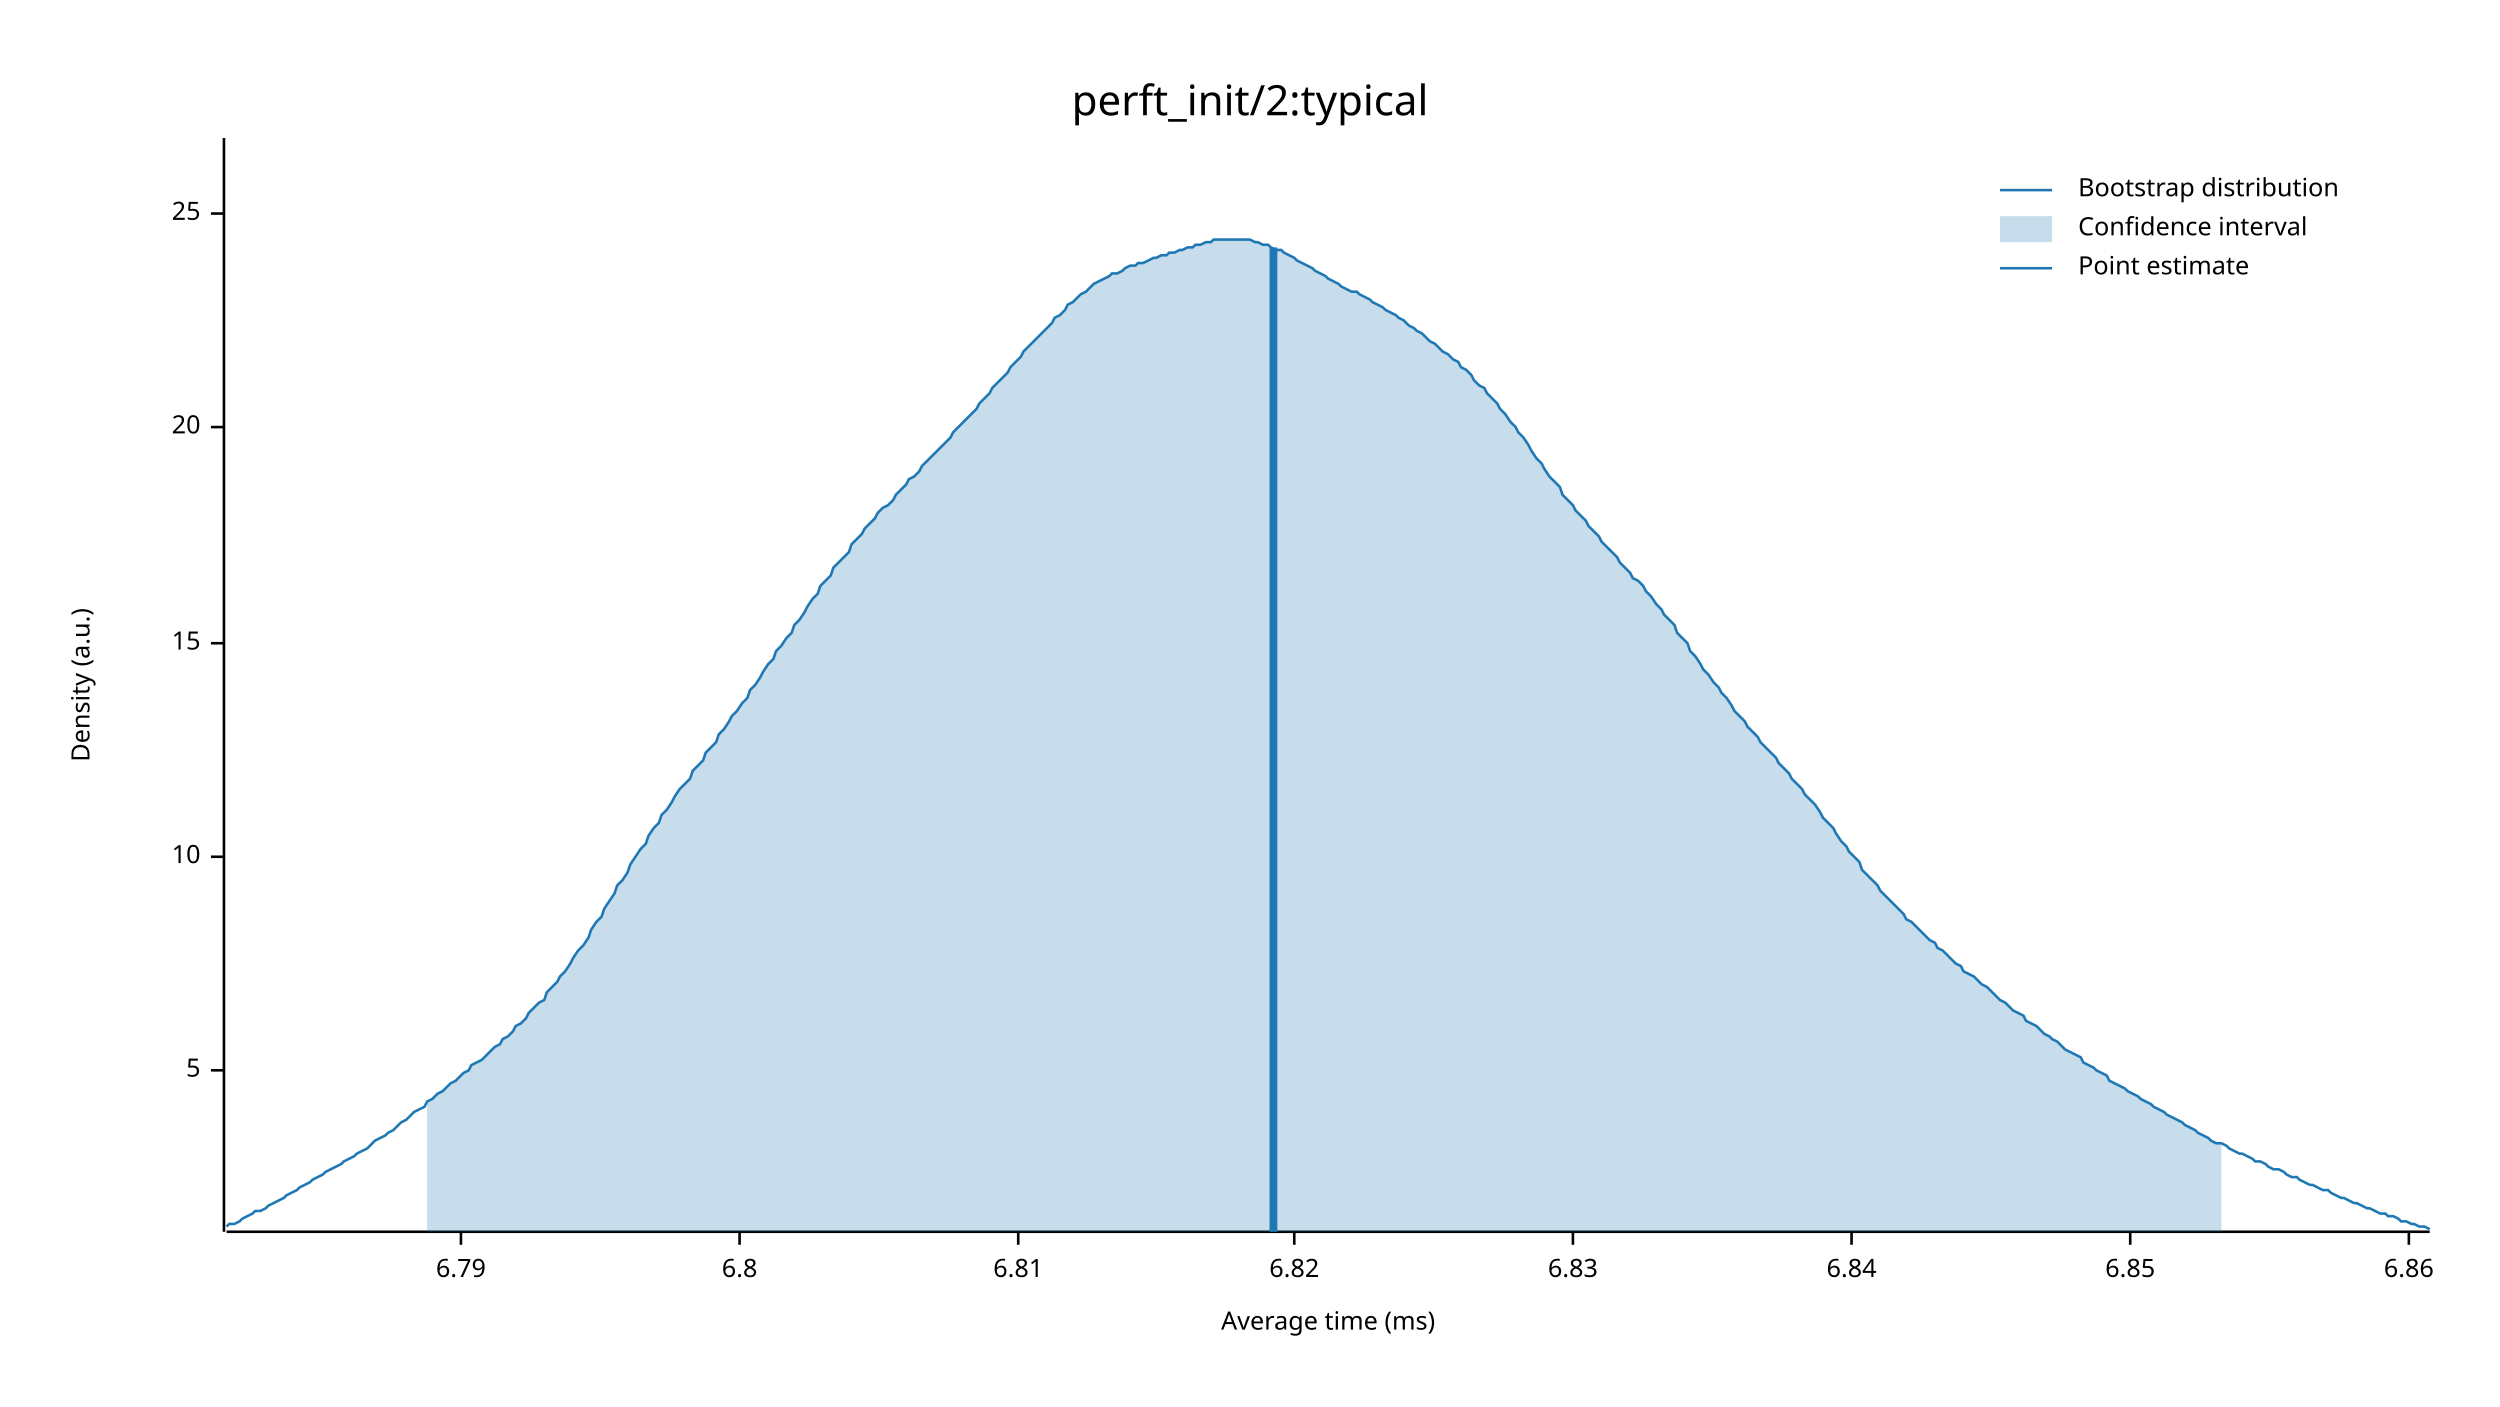
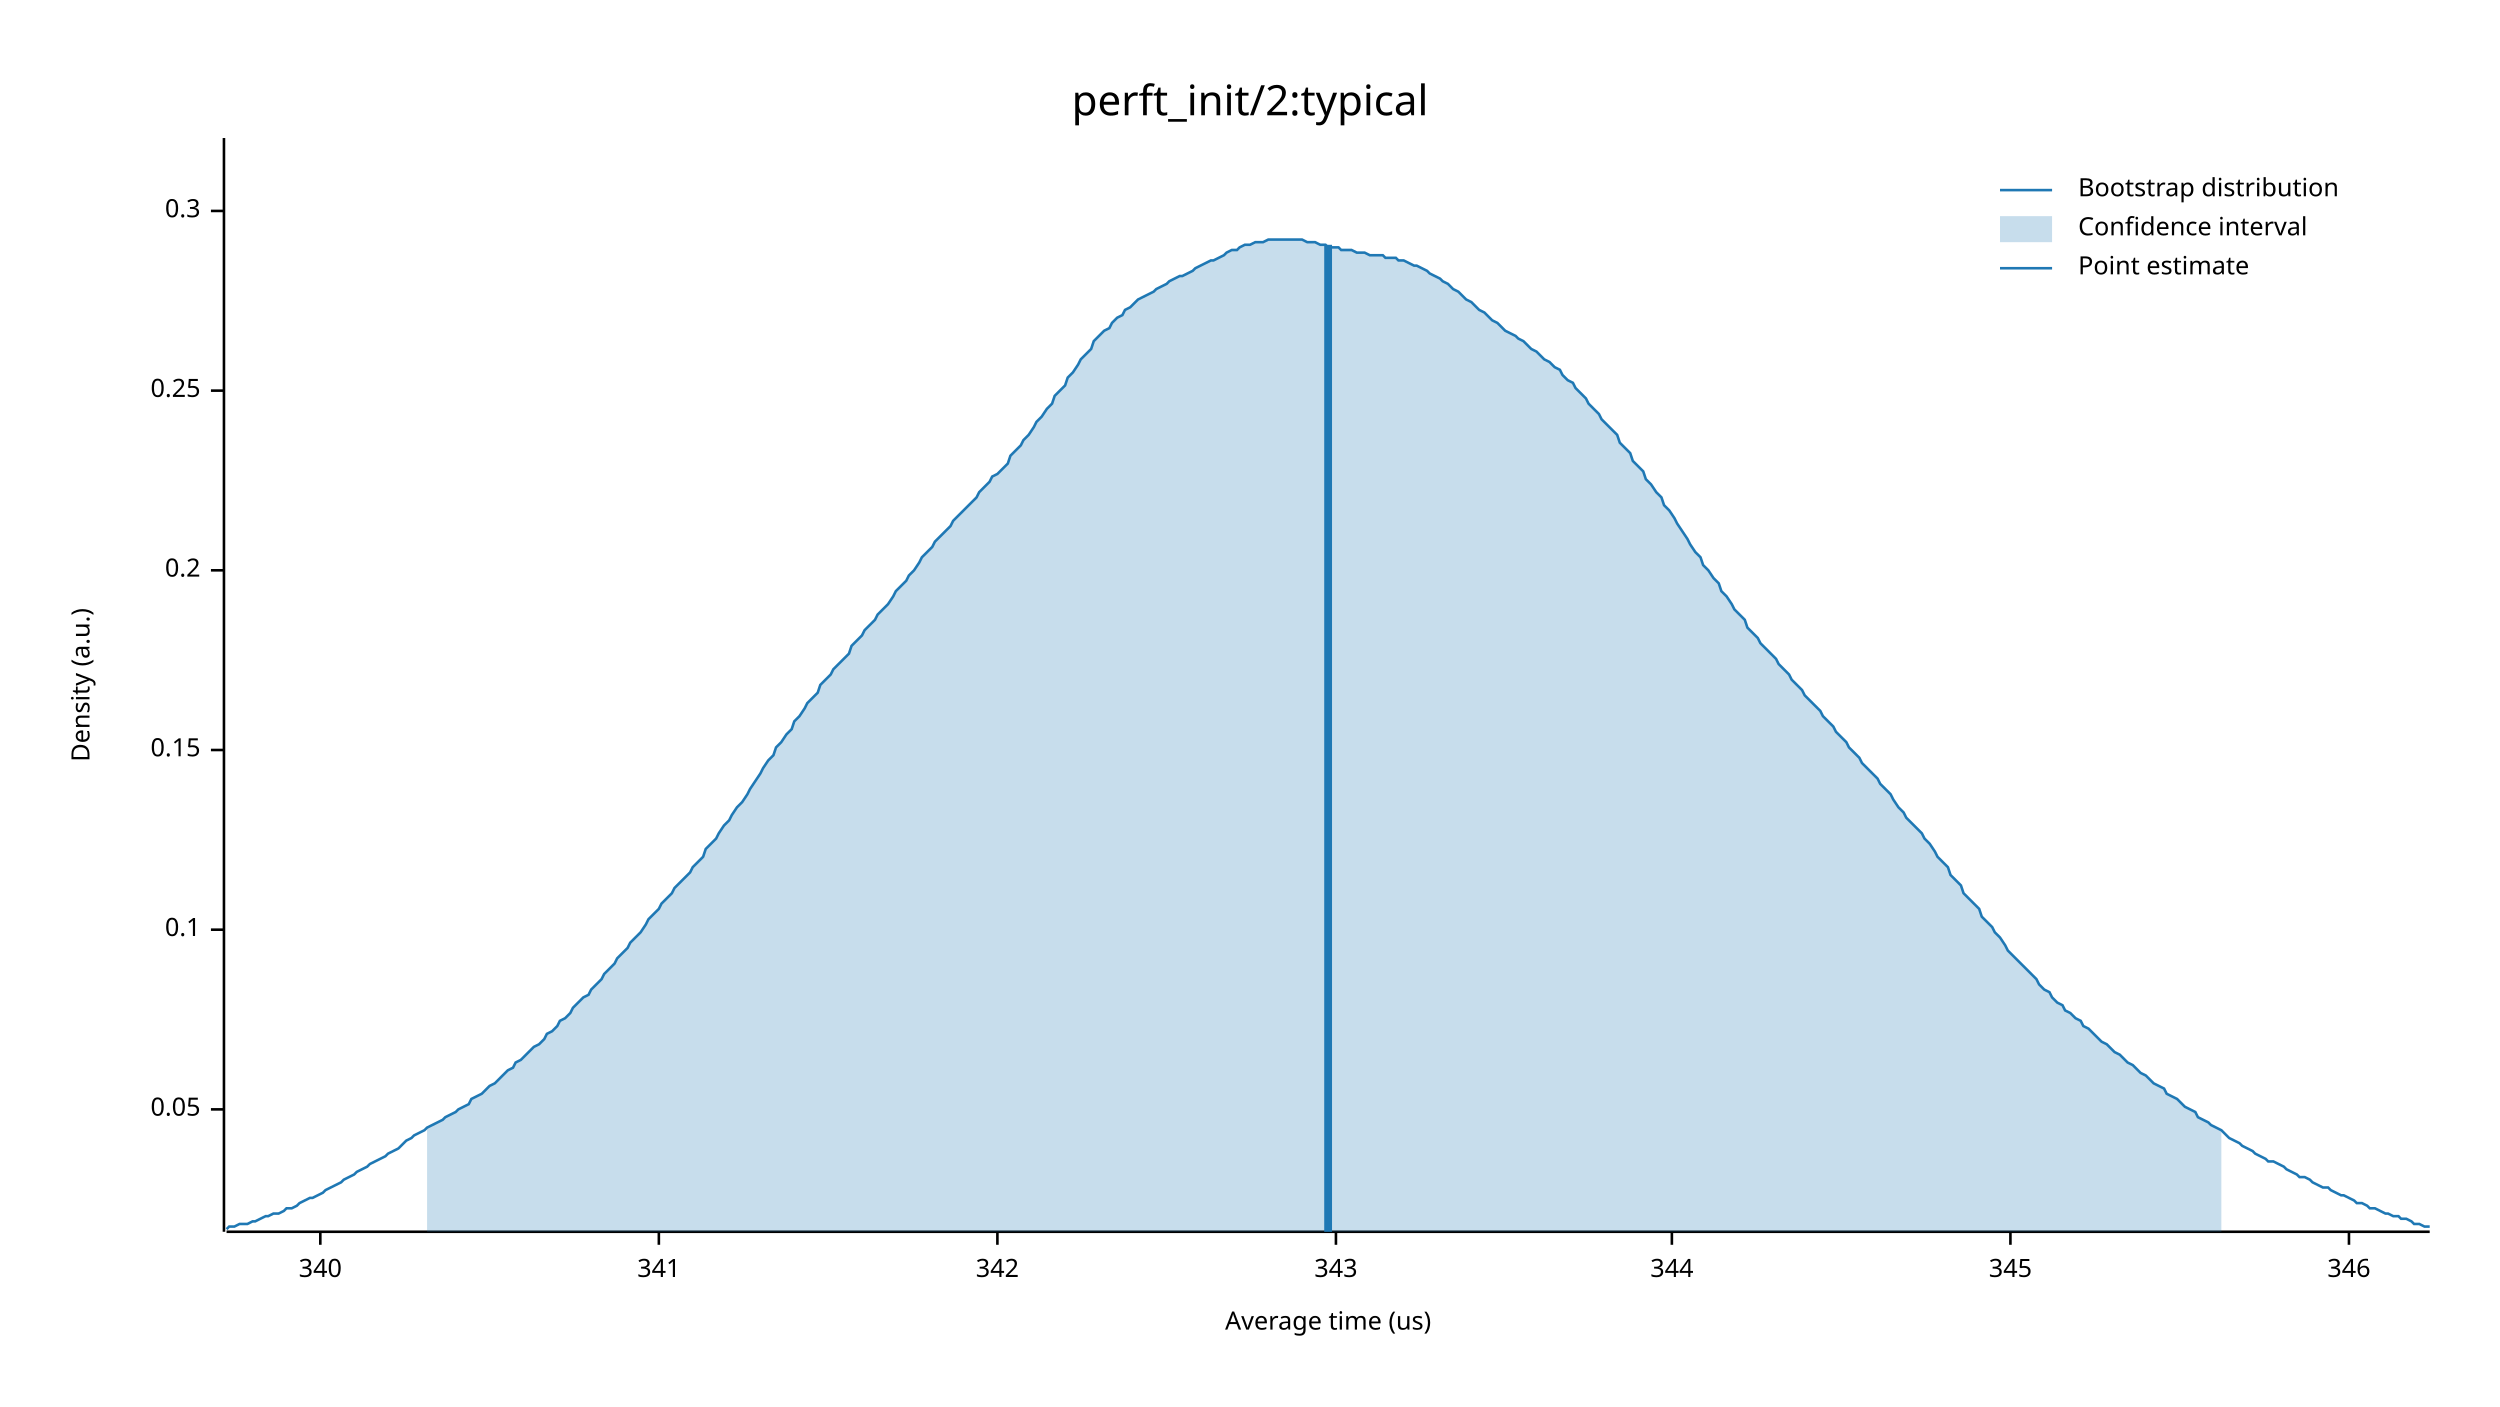
<svg xmlns="http://www.w3.org/2000/svg" width="960" height="540" viewBox="0 0 960 540">
  <text x="480" y="32" dy="0.76em" text-anchor="middle" font-family="sans-serif" font-size="16.129" opacity="1" fill="#000000">
perft_init/2:typical
</text>
  <text x="27" y="263" dy="0.76em" text-anchor="middle" font-family="sans-serif" font-size="9.677" opacity="1" fill="#000000" transform="rotate(270, 27, 263)">
Density (a.u.)
</text>
  <text x="510" y="513" dy="-0.5ex" text-anchor="middle" font-family="sans-serif" font-size="9.677" opacity="1" fill="#000000">
- Average time (ms)
+ Average time (us)
</text>
  <polyline fill="none" opacity="1" stroke="#000000" stroke-width="1" points="86,53 86,473 " />
-   <text x="77" y="411" dy="0.5ex" text-anchor="end" font-family="sans-serif" font-size="9.677" opacity="1" fill="#000000">
- 5
+   <text x="77" y="426" dy="0.5ex" text-anchor="end" font-family="sans-serif" font-size="9.677" opacity="1" fill="#000000">
+ 0.05
</text>
-   <polyline fill="none" opacity="1" stroke="#000000" stroke-width="1" points="81,411 86,411 " />
-   <text x="77" y="329" dy="0.5ex" text-anchor="end" font-family="sans-serif" font-size="9.677" opacity="1" fill="#000000">
- 10
+   <polyline fill="none" opacity="1" stroke="#000000" stroke-width="1" points="81,426 86,426 " />
+   <text x="77" y="357" dy="0.5ex" text-anchor="end" font-family="sans-serif" font-size="9.677" opacity="1" fill="#000000">
+ 0.1
</text>
-   <polyline fill="none" opacity="1" stroke="#000000" stroke-width="1" points="81,329 86,329 " />
-   <text x="77" y="247" dy="0.5ex" text-anchor="end" font-family="sans-serif" font-size="9.677" opacity="1" fill="#000000">
- 15
+   <polyline fill="none" opacity="1" stroke="#000000" stroke-width="1" points="81,357 86,357 " />
+   <text x="77" y="288" dy="0.5ex" text-anchor="end" font-family="sans-serif" font-size="9.677" opacity="1" fill="#000000">
+ 0.15
</text>
-   <polyline fill="none" opacity="1" stroke="#000000" stroke-width="1" points="81,247 86,247 " />
-   <text x="77" y="164" dy="0.5ex" text-anchor="end" font-family="sans-serif" font-size="9.677" opacity="1" fill="#000000">
- 20
+   <polyline fill="none" opacity="1" stroke="#000000" stroke-width="1" points="81,288 86,288 " />
+   <text x="77" y="219" dy="0.5ex" text-anchor="end" font-family="sans-serif" font-size="9.677" opacity="1" fill="#000000">
+ 0.2
</text>
-   <polyline fill="none" opacity="1" stroke="#000000" stroke-width="1" points="81,164 86,164 " />
-   <text x="77" y="82" dy="0.5ex" text-anchor="end" font-family="sans-serif" font-size="9.677" opacity="1" fill="#000000">
- 25
+   <polyline fill="none" opacity="1" stroke="#000000" stroke-width="1" points="81,219 86,219 " />
+   <text x="77" y="150" dy="0.5ex" text-anchor="end" font-family="sans-serif" font-size="9.677" opacity="1" fill="#000000">
+ 0.25
</text>
-   <polyline fill="none" opacity="1" stroke="#000000" stroke-width="1" points="81,82 86,82 " />
+   <polyline fill="none" opacity="1" stroke="#000000" stroke-width="1" points="81,150 86,150 " />
+   <text x="77" y="81" dy="0.5ex" text-anchor="end" font-family="sans-serif" font-size="9.677" opacity="1" fill="#000000">
+ 0.3
+ </text>
+   <polyline fill="none" opacity="1" stroke="#000000" stroke-width="1" points="81,81 86,81 " />
  <polyline fill="none" opacity="1" stroke="#000000" stroke-width="1" points="87,473 933,473 " />
-   <text x="177" y="483" dy="0.76em" text-anchor="middle" font-family="sans-serif" font-size="9.677" opacity="1" fill="#000000">
- 6.79
+   <text x="123" y="483" dy="0.76em" text-anchor="middle" font-family="sans-serif" font-size="9.677" opacity="1" fill="#000000">
+ 340
</text>
-   <polyline fill="none" opacity="1" stroke="#000000" stroke-width="1" points="177,473 177,478 " />
-   <text x="284" y="483" dy="0.76em" text-anchor="middle" font-family="sans-serif" font-size="9.677" opacity="1" fill="#000000">
- 6.8
+   <polyline fill="none" opacity="1" stroke="#000000" stroke-width="1" points="123,473 123,478 " />
+   <text x="253" y="483" dy="0.76em" text-anchor="middle" font-family="sans-serif" font-size="9.677" opacity="1" fill="#000000">
+ 341
</text>
-   <polyline fill="none" opacity="1" stroke="#000000" stroke-width="1" points="284,473 284,478 " />
-   <text x="391" y="483" dy="0.76em" text-anchor="middle" font-family="sans-serif" font-size="9.677" opacity="1" fill="#000000">
- 6.81
+   <polyline fill="none" opacity="1" stroke="#000000" stroke-width="1" points="253,473 253,478 " />
+   <text x="383" y="483" dy="0.76em" text-anchor="middle" font-family="sans-serif" font-size="9.677" opacity="1" fill="#000000">
+ 342
</text>
-   <polyline fill="none" opacity="1" stroke="#000000" stroke-width="1" points="391,473 391,478 " />
-   <text x="497" y="483" dy="0.76em" text-anchor="middle" font-family="sans-serif" font-size="9.677" opacity="1" fill="#000000">
- 6.82
+   <polyline fill="none" opacity="1" stroke="#000000" stroke-width="1" points="383,473 383,478 " />
+   <text x="513" y="483" dy="0.76em" text-anchor="middle" font-family="sans-serif" font-size="9.677" opacity="1" fill="#000000">
+ 343
</text>
-   <polyline fill="none" opacity="1" stroke="#000000" stroke-width="1" points="497,473 497,478 " />
-   <text x="604" y="483" dy="0.76em" text-anchor="middle" font-family="sans-serif" font-size="9.677" opacity="1" fill="#000000">
- 6.83
+   <polyline fill="none" opacity="1" stroke="#000000" stroke-width="1" points="513,473 513,478 " />
+   <text x="642" y="483" dy="0.76em" text-anchor="middle" font-family="sans-serif" font-size="9.677" opacity="1" fill="#000000">
+ 344
</text>
-   <polyline fill="none" opacity="1" stroke="#000000" stroke-width="1" points="604,473 604,478 " />
-   <text x="711" y="483" dy="0.76em" text-anchor="middle" font-family="sans-serif" font-size="9.677" opacity="1" fill="#000000">
- 6.84
+   <polyline fill="none" opacity="1" stroke="#000000" stroke-width="1" points="642,473 642,478 " />
+   <text x="772" y="483" dy="0.76em" text-anchor="middle" font-family="sans-serif" font-size="9.677" opacity="1" fill="#000000">
+ 345
</text>
-   <polyline fill="none" opacity="1" stroke="#000000" stroke-width="1" points="711,473 711,478 " />
-   <text x="818" y="483" dy="0.76em" text-anchor="middle" font-family="sans-serif" font-size="9.677" opacity="1" fill="#000000">
- 6.85
+   <polyline fill="none" opacity="1" stroke="#000000" stroke-width="1" points="772,473 772,478 " />
+   <text x="902" y="483" dy="0.76em" text-anchor="middle" font-family="sans-serif" font-size="9.677" opacity="1" fill="#000000">
+ 346
</text>
-   <polyline fill="none" opacity="1" stroke="#000000" stroke-width="1" points="818,473 818,478 " />
-   <text x="925" y="483" dy="0.76em" text-anchor="middle" font-family="sans-serif" font-size="9.677" opacity="1" fill="#000000">
- 6.86
- </text>
-   <polyline fill="none" opacity="1" stroke="#000000" stroke-width="1" points="925,473 925,478 " />
-   <polyline fill="none" opacity="1" stroke="#1F78B4" stroke-width="1" points="87,471 88,470 90,470 92,469 93,468 95,467 97,466 98,465 100,465 102,464 103,463 105,462 107,461 109,460 110,459 112,458 114,457 115,456 117,455 119,454 120,453 122,452 124,451 125,450 127,449 129,448 131,447 132,446 134,445 136,444 137,443 139,442 141,441 142,440 144,438 146,437 148,436 149,435 151,434 153,432 154,431 156,430 158,428 159,427 161,426 163,425 164,423 166,422 168,420 170,419 171,418 173,416 175,415 176,414 178,412 180,411 181,409 183,408 185,407 187,405 188,404 190,402 192,401 193,399 195,398 197,396 198,394 200,393 202,391 203,389 205,387 207,385 209,384 210,381 212,379 214,377 215,375 217,373 219,370 220,368 222,365 224,363 226,360 227,357 229,354 231,352 232,349 234,346 236,343 237,340 239,338 241,335 242,332 244,329 246,326 248,324 249,321 251,318 253,316 254,313 256,311 258,308 259,306 261,303 263,301 265,299 266,296 268,294 270,292 271,289 273,287 275,285 276,282 278,280 280,277 281,275 283,273 285,270 287,268 288,265 290,263 292,260 293,258 295,255 297,253 298,250 300,248 302,245 304,243 305,240 307,238 309,235 310,233 312,230 314,228 315,225 317,223 319,221 320,218 322,216 324,214 326,212 327,209 329,207 331,205 332,203 334,201 336,199 337,197 339,195 341,194 343,192 344,190 346,188 348,186 349,184 351,183 353,181 354,179 356,177 358,175 359,174 361,172 363,170 365,168 366,166 368,164 370,162 371,161 373,159 375,157 376,155 378,153 380,151 381,149 383,147 385,145 387,143 388,141 390,139 392,137 393,135 395,133 397,131 398,130 400,128 402,126 404,124 405,122 407,121 409,119 410,117 412,116 414,114 415,113 417,112 419,110 420,109 422,108 424,107 426,106 427,105 429,105 431,104 432,103 434,102 436,102 437,101 439,101 441,100 443,99 444,99 446,98 448,98 449,97 451,97 453,96 454,96 456,95 458,95 459,94 461,94 463,93 465,93 466,92 468,92 470,92 471,92 473,92 475,92 476,92 478,92 480,92 482,93 483,93 485,94 487,94 488,95 490,96 492,96 493,97 495,98 497,99 498,100 500,101 502,102 504,103 505,104 507,105 509,106 510,107 512,108 514,109 515,110 517,111 519,112 521,112 522,113 524,114 526,115 527,116 529,117 531,118 532,119 534,120 536,121 537,122 539,123 541,125 543,126 544,127 546,128 548,130 549,131 551,132 553,134 554,135 556,136 558,138 560,139 561,141 563,142 565,144 566,146 568,148 570,149 571,151 573,153 575,155 576,157 578,159 580,162 582,164 583,166 585,168 587,171 588,173 590,176 592,178 593,180 595,183 597,185 599,187 600,190 602,192 604,194 605,196 607,198 609,200 610,202 612,204 614,206 615,208 617,210 619,212 621,214 622,216 624,218 626,220 627,222 629,223 631,225 632,227 634,229 636,232 638,234 639,236 641,238 643,240 644,243 646,245 648,247 649,250 651,252 653,255 654,257 656,259 658,262 660,264 661,266 663,268 665,271 666,273 668,275 670,277 671,279 673,281 675,283 676,285 678,287 680,289 682,291 683,293 685,295 687,297 688,299 690,301 692,303 693,305 695,307 697,309 699,312 700,314 702,316 704,318 705,320 707,323 709,325 710,327 712,329 714,331 715,334 717,336 719,338 721,340 722,342 724,344 726,346 727,347 729,349 731,351 732,353 734,354 736,356 738,358 739,359 741,361 743,362 744,364 746,365 748,367 749,368 751,370 753,371 754,373 756,374 758,375 760,377 761,378 763,379 765,381 766,382 768,384 770,385 771,386 773,388 775,389 777,390 778,392 780,393 782,394 783,395 785,397 787,398 788,399 790,400 792,402 793,403 795,404 797,405 799,406 800,408 802,409 804,410 805,411 807,412 809,413 810,415 812,416 814,417 816,418 817,419 819,420 821,421 822,422 824,423 826,424 827,425 829,426 831,427 832,428 834,429 836,430 838,431 839,432 841,433 843,434 844,435 846,436 848,437 849,438 851,439 853,439 855,440 856,441 858,442 860,443 861,443 863,444 865,445 866,446 868,446 870,447 871,448 873,449 875,449 877,450 878,451 880,452 882,452 883,453 885,454 887,455 888,455 890,456 892,457 894,457 895,458 897,459 899,460 900,460 902,461 904,462 905,462 907,463 909,464 910,464 912,465 914,466 916,466 917,467 919,467 921,468 922,469 924,469 926,470 927,470 929,471 931,471 933,472 " />
-   <polygon opacity="0.25" fill="#1F78B4" points="164,423 166,422 168,420 170,419 171,418 173,416 175,415 176,414 178,412 180,411 181,409 183,408 185,407 187,405 188,404 190,402 192,401 193,399 195,398 197,396 198,394 200,393 202,391 203,389 205,387 207,385 209,384 210,381 212,379 214,377 215,375 217,373 219,370 220,368 222,365 224,363 226,360 227,357 229,354 231,352 232,349 234,346 236,343 237,340 239,338 241,335 242,332 244,329 246,326 248,324 249,321 251,318 253,316 254,313 256,311 258,308 259,306 261,303 263,301 265,299 266,296 268,294 270,292 271,289 273,287 275,285 276,282 278,280 280,277 281,275 283,273 285,270 287,268 288,265 290,263 292,260 293,258 295,255 297,253 298,250 300,248 302,245 304,243 305,240 307,238 309,235 310,233 312,230 314,228 315,225 317,223 319,221 320,218 322,216 324,214 326,212 327,209 329,207 331,205 332,203 334,201 336,199 337,197 339,195 341,194 343,192 344,190 346,188 348,186 349,184 351,183 353,181 354,179 356,177 358,175 359,174 361,172 363,170 365,168 366,166 368,164 370,162 371,161 373,159 375,157 376,155 378,153 380,151 381,149 383,147 385,145 387,143 388,141 390,139 392,137 393,135 395,133 397,131 398,130 400,128 402,126 404,124 405,122 407,121 409,119 410,117 412,116 414,114 415,113 417,112 419,110 420,109 422,108 424,107 426,106 427,105 429,105 431,104 432,103 434,102 436,102 437,101 439,101 441,100 443,99 444,99 446,98 448,98 449,97 451,97 453,96 454,96 456,95 458,95 459,94 461,94 463,93 465,93 466,92 468,92 470,92 471,92 473,92 475,92 476,92 478,92 480,92 482,93 483,93 485,94 487,94 488,95 490,96 492,96 493,97 495,98 497,99 498,100 500,101 502,102 504,103 505,104 507,105 509,106 510,107 512,108 514,109 515,110 517,111 519,112 521,112 522,113 524,114 526,115 527,116 529,117 531,118 532,119 534,120 536,121 537,122 539,123 541,125 543,126 544,127 546,128 548,130 549,131 551,132 553,134 554,135 556,136 558,138 560,139 561,141 563,142 565,144 566,146 568,148 570,149 571,151 573,153 575,155 576,157 578,159 580,162 582,164 583,166 585,168 587,171 588,173 590,176 592,178 593,180 595,183 597,185 599,187 600,190 602,192 604,194 605,196 607,198 609,200 610,202 612,204 614,206 615,208 617,210 619,212 621,214 622,216 624,218 626,220 627,222 629,223 631,225 632,227 634,229 636,232 638,234 639,236 641,238 643,240 644,243 646,245 648,247 649,250 651,252 653,255 654,257 656,259 658,262 660,264 661,266 663,268 665,271 666,273 668,275 670,277 671,279 673,281 675,283 676,285 678,287 680,289 682,291 683,293 685,295 687,297 688,299 690,301 692,303 693,305 695,307 697,309 699,312 700,314 702,316 704,318 705,320 707,323 709,325 710,327 712,329 714,331 715,334 717,336 719,338 721,340 722,342 724,344 726,346 727,347 729,349 731,351 732,353 734,354 736,356 738,358 739,359 741,361 743,362 744,364 746,365 748,367 749,368 751,370 753,371 754,373 756,374 758,375 760,377 761,378 763,379 765,381 766,382 768,384 770,385 771,386 773,388 775,389 777,390 778,392 780,393 782,394 783,395 785,397 787,398 788,399 790,400 792,402 793,403 795,404 797,405 799,406 800,408 802,409 804,410 805,411 807,412 809,413 810,415 812,416 814,417 816,418 817,419 819,420 821,421 822,422 824,423 826,424 827,425 829,426 831,427 832,428 834,429 836,430 838,431 839,432 841,433 843,434 844,435 846,436 848,437 849,438 851,439 853,439 853,473 164,473 " />
-   <polyline fill="none" opacity="1" stroke="#1F78B4" stroke-width="3" points="489,473 489,95 " />
+   <polyline fill="none" opacity="1" stroke="#000000" stroke-width="1" points="902,473 902,478 " />
+   <polyline fill="none" opacity="1" stroke="#1F78B4" stroke-width="1" points="87,472 88,471 90,471 92,470 93,470 95,470 97,469 98,469 100,468 102,467 103,467 105,466 107,466 109,465 110,464 112,464 114,463 115,462 117,461 119,460 120,460 122,459 124,458 125,457 127,456 129,455 131,454 132,453 134,452 136,451 137,450 139,449 141,448 142,447 144,446 146,445 148,444 149,443 151,442 153,441 154,440 156,438 158,437 159,436 161,435 163,434 164,433 166,432 168,431 170,430 171,429 173,428 175,427 176,426 178,425 180,424 181,422 183,421 185,420 187,418 188,417 190,416 192,414 193,413 195,411 197,410 198,408 200,407 202,405 203,404 205,402 207,401 209,399 210,397 212,396 214,394 215,392 217,391 219,389 220,387 222,385 224,383 226,382 227,380 229,378 231,376 232,374 234,372 236,370 237,368 239,366 241,364 242,362 244,360 246,358 248,355 249,353 251,351 253,349 254,347 256,345 258,343 259,341 261,339 263,337 265,335 266,333 268,331 270,329 271,326 273,324 275,322 276,320 278,317 280,315 281,313 283,310 285,308 287,305 288,303 290,300 292,297 293,295 295,292 297,290 298,287 300,285 302,282 304,280 305,277 307,275 309,272 310,270 312,268 314,266 315,263 317,261 319,259 320,257 322,255 324,253 326,251 327,248 329,246 331,244 332,242 334,240 336,238 337,236 339,234 341,232 343,229 344,227 346,225 348,223 349,221 351,219 353,216 354,214 356,212 358,210 359,208 361,206 363,204 365,202 366,200 368,198 370,196 371,195 373,193 375,191 376,189 378,187 380,185 381,183 383,182 385,180 387,178 388,175 390,173 392,171 393,169 395,167 397,164 398,162 400,160 402,157 404,155 405,152 407,150 409,148 410,145 412,143 414,140 415,138 417,136 419,134 420,131 422,129 424,127 426,126 427,124 429,122 431,121 432,119 434,118 436,116 437,115 439,114 441,113 443,112 444,111 446,110 448,109 449,108 451,107 453,106 454,106 456,105 458,104 459,103 461,102 463,101 465,100 466,100 468,99 470,98 471,97 473,96 475,96 476,95 478,94 480,94 482,93 483,93 485,93 487,92 488,92 490,92 492,92 493,92 495,92 497,92 498,92 500,92 502,93 504,93 505,93 507,94 509,94 510,95 512,95 514,95 515,96 517,96 519,96 521,97 522,97 524,97 526,98 527,98 529,98 531,98 532,99 534,99 536,99 537,100 539,100 541,101 543,102 544,102 546,103 548,104 549,105 551,106 553,107 554,108 556,109 558,111 560,112 561,113 563,115 565,116 566,117 568,119 570,120 571,121 573,123 575,124 576,125 578,127 580,128 582,129 583,130 585,131 587,133 588,134 590,135 592,137 593,138 595,139 597,141 599,142 600,144 602,146 604,147 605,149 607,151 609,153 610,155 612,157 614,159 615,161 617,163 619,165 621,167 622,170 624,172 626,174 627,177 629,179 631,181 632,184 634,186 636,189 638,191 639,194 641,196 643,199 644,201 646,204 648,207 649,209 651,212 653,214 654,217 656,219 658,222 660,224 661,227 663,229 665,232 666,234 668,236 670,238 671,241 673,243 675,245 676,247 678,249 680,251 682,253 683,255 685,257 687,259 688,261 690,263 692,265 693,267 695,269 697,271 699,273 700,275 702,277 704,279 705,281 707,283 709,285 710,287 712,289 714,291 715,293 717,295 719,297 721,299 722,301 724,303 726,305 727,307 729,310 731,312 732,314 734,316 736,318 738,320 739,322 741,324 743,327 744,329 746,331 748,333 749,336 751,338 753,340 754,343 756,345 758,347 760,349 761,352 763,354 765,356 766,358 768,360 770,363 771,365 773,367 775,369 777,371 778,372 780,374 782,376 783,378 785,380 787,381 788,383 790,385 792,386 793,388 795,389 797,391 799,392 800,394 802,395 804,397 805,398 807,400 809,401 810,402 812,404 814,405 816,407 817,408 819,409 821,411 822,412 824,413 826,415 827,416 829,417 831,418 832,420 834,421 836,422 838,424 839,425 841,426 843,427 844,429 846,430 848,431 849,432 851,433 853,434 855,436 856,437 858,438 860,439 861,440 863,441 865,442 866,443 868,444 870,445 871,446 873,446 875,447 877,448 878,449 880,450 882,451 883,452 885,452 887,453 888,454 890,455 892,456 894,456 895,457 897,458 899,459 900,459 902,460 904,461 905,462 907,462 909,463 910,464 912,464 914,465 916,466 917,466 919,467 921,467 922,468 924,468 926,469 927,470 929,470 931,471 933,471 " />
+   <polygon opacity="0.25" fill="#1F78B4" points="164,433 166,432 168,431 170,430 171,429 173,428 175,427 176,426 178,425 180,424 181,422 183,421 185,420 187,418 188,417 190,416 192,414 193,413 195,411 197,410 198,408 200,407 202,405 203,404 205,402 207,401 209,399 210,397 212,396 214,394 215,392 217,391 219,389 220,387 222,385 224,383 226,382 227,380 229,378 231,376 232,374 234,372 236,370 237,368 239,366 241,364 242,362 244,360 246,358 248,355 249,353 251,351 253,349 254,347 256,345 258,343 259,341 261,339 263,337 265,335 266,333 268,331 270,329 271,326 273,324 275,322 276,320 278,317 280,315 281,313 283,310 285,308 287,305 288,303 290,300 292,297 293,295 295,292 297,290 298,287 300,285 302,282 304,280 305,277 307,275 309,272 310,270 312,268 314,266 315,263 317,261 319,259 320,257 322,255 324,253 326,251 327,248 329,246 331,244 332,242 334,240 336,238 337,236 339,234 341,232 343,229 344,227 346,225 348,223 349,221 351,219 353,216 354,214 356,212 358,210 359,208 361,206 363,204 365,202 366,200 368,198 370,196 371,195 373,193 375,191 376,189 378,187 380,185 381,183 383,182 385,180 387,178 388,175 390,173 392,171 393,169 395,167 397,164 398,162 400,160 402,157 404,155 405,152 407,150 409,148 410,145 412,143 414,140 415,138 417,136 419,134 420,131 422,129 424,127 426,126 427,124 429,122 431,121 432,119 434,118 436,116 437,115 439,114 441,113 443,112 444,111 446,110 448,109 449,108 451,107 453,106 454,106 456,105 458,104 459,103 461,102 463,101 465,100 466,100 468,99 470,98 471,97 473,96 475,96 476,95 478,94 480,94 482,93 483,93 485,93 487,92 488,92 490,92 492,92 493,92 495,92 497,92 498,92 500,92 502,93 504,93 505,93 507,94 509,94 510,95 512,95 514,95 515,96 517,96 519,96 521,97 522,97 524,97 526,98 527,98 529,98 531,98 532,99 534,99 536,99 537,100 539,100 541,101 543,102 544,102 546,103 548,104 549,105 551,106 553,107 554,108 556,109 558,111 560,112 561,113 563,115 565,116 566,117 568,119 570,120 571,121 573,123 575,124 576,125 578,127 580,128 582,129 583,130 585,131 587,133 588,134 590,135 592,137 593,138 595,139 597,141 599,142 600,144 602,146 604,147 605,149 607,151 609,153 610,155 612,157 614,159 615,161 617,163 619,165 621,167 622,170 624,172 626,174 627,177 629,179 631,181 632,184 634,186 636,189 638,191 639,194 641,196 643,199 644,201 646,204 648,207 649,209 651,212 653,214 654,217 656,219 658,222 660,224 661,227 663,229 665,232 666,234 668,236 670,238 671,241 673,243 675,245 676,247 678,249 680,251 682,253 683,255 685,257 687,259 688,261 690,263 692,265 693,267 695,269 697,271 699,273 700,275 702,277 704,279 705,281 707,283 709,285 710,287 712,289 714,291 715,293 717,295 719,297 721,299 722,301 724,303 726,305 727,307 729,310 731,312 732,314 734,316 736,318 738,320 739,322 741,324 743,327 744,329 746,331 748,333 749,336 751,338 753,340 754,343 756,345 758,347 760,349 761,352 763,354 765,356 766,358 768,360 770,363 771,365 773,367 775,369 777,371 778,372 780,374 782,376 783,378 785,380 787,381 788,383 790,385 792,386 793,388 795,389 797,391 799,392 800,394 802,395 804,397 805,398 807,400 809,401 810,402 812,404 814,405 816,407 817,408 819,409 821,411 822,412 824,413 826,415 827,416 829,417 831,418 832,420 834,421 836,422 838,424 839,425 841,426 843,427 844,429 846,430 848,431 849,432 851,433 853,434 853,473 164,473 " />
+   <polyline fill="none" opacity="1" stroke="#1F78B4" stroke-width="3" points="510,473 510,94 " />
  <text x="798" y="68" dy="0.76em" text-anchor="start" font-family="sans-serif" font-size="9.677" opacity="1" fill="#000000">
Bootstrap distribution
</text>
  <text x="798" y="83" dy="0.76em" text-anchor="start" font-family="sans-serif" font-size="9.677" opacity="1" fill="#000000">
Confidence interval
</text>
  <text x="798" y="98" dy="0.76em" text-anchor="start" font-family="sans-serif" font-size="9.677" opacity="1" fill="#000000">
Point estimate
</text>
  <polyline fill="none" opacity="1" stroke="#1F78B4" stroke-width="1" points="768,73 788,73 " />
  <rect x="768" y="83" width="20" height="10" opacity="0.25" fill="#1F78B4" stroke="none" />
  <polyline fill="none" opacity="1" stroke="#1F78B4" stroke-width="1" points="768,103 788,103 " />
</svg>
